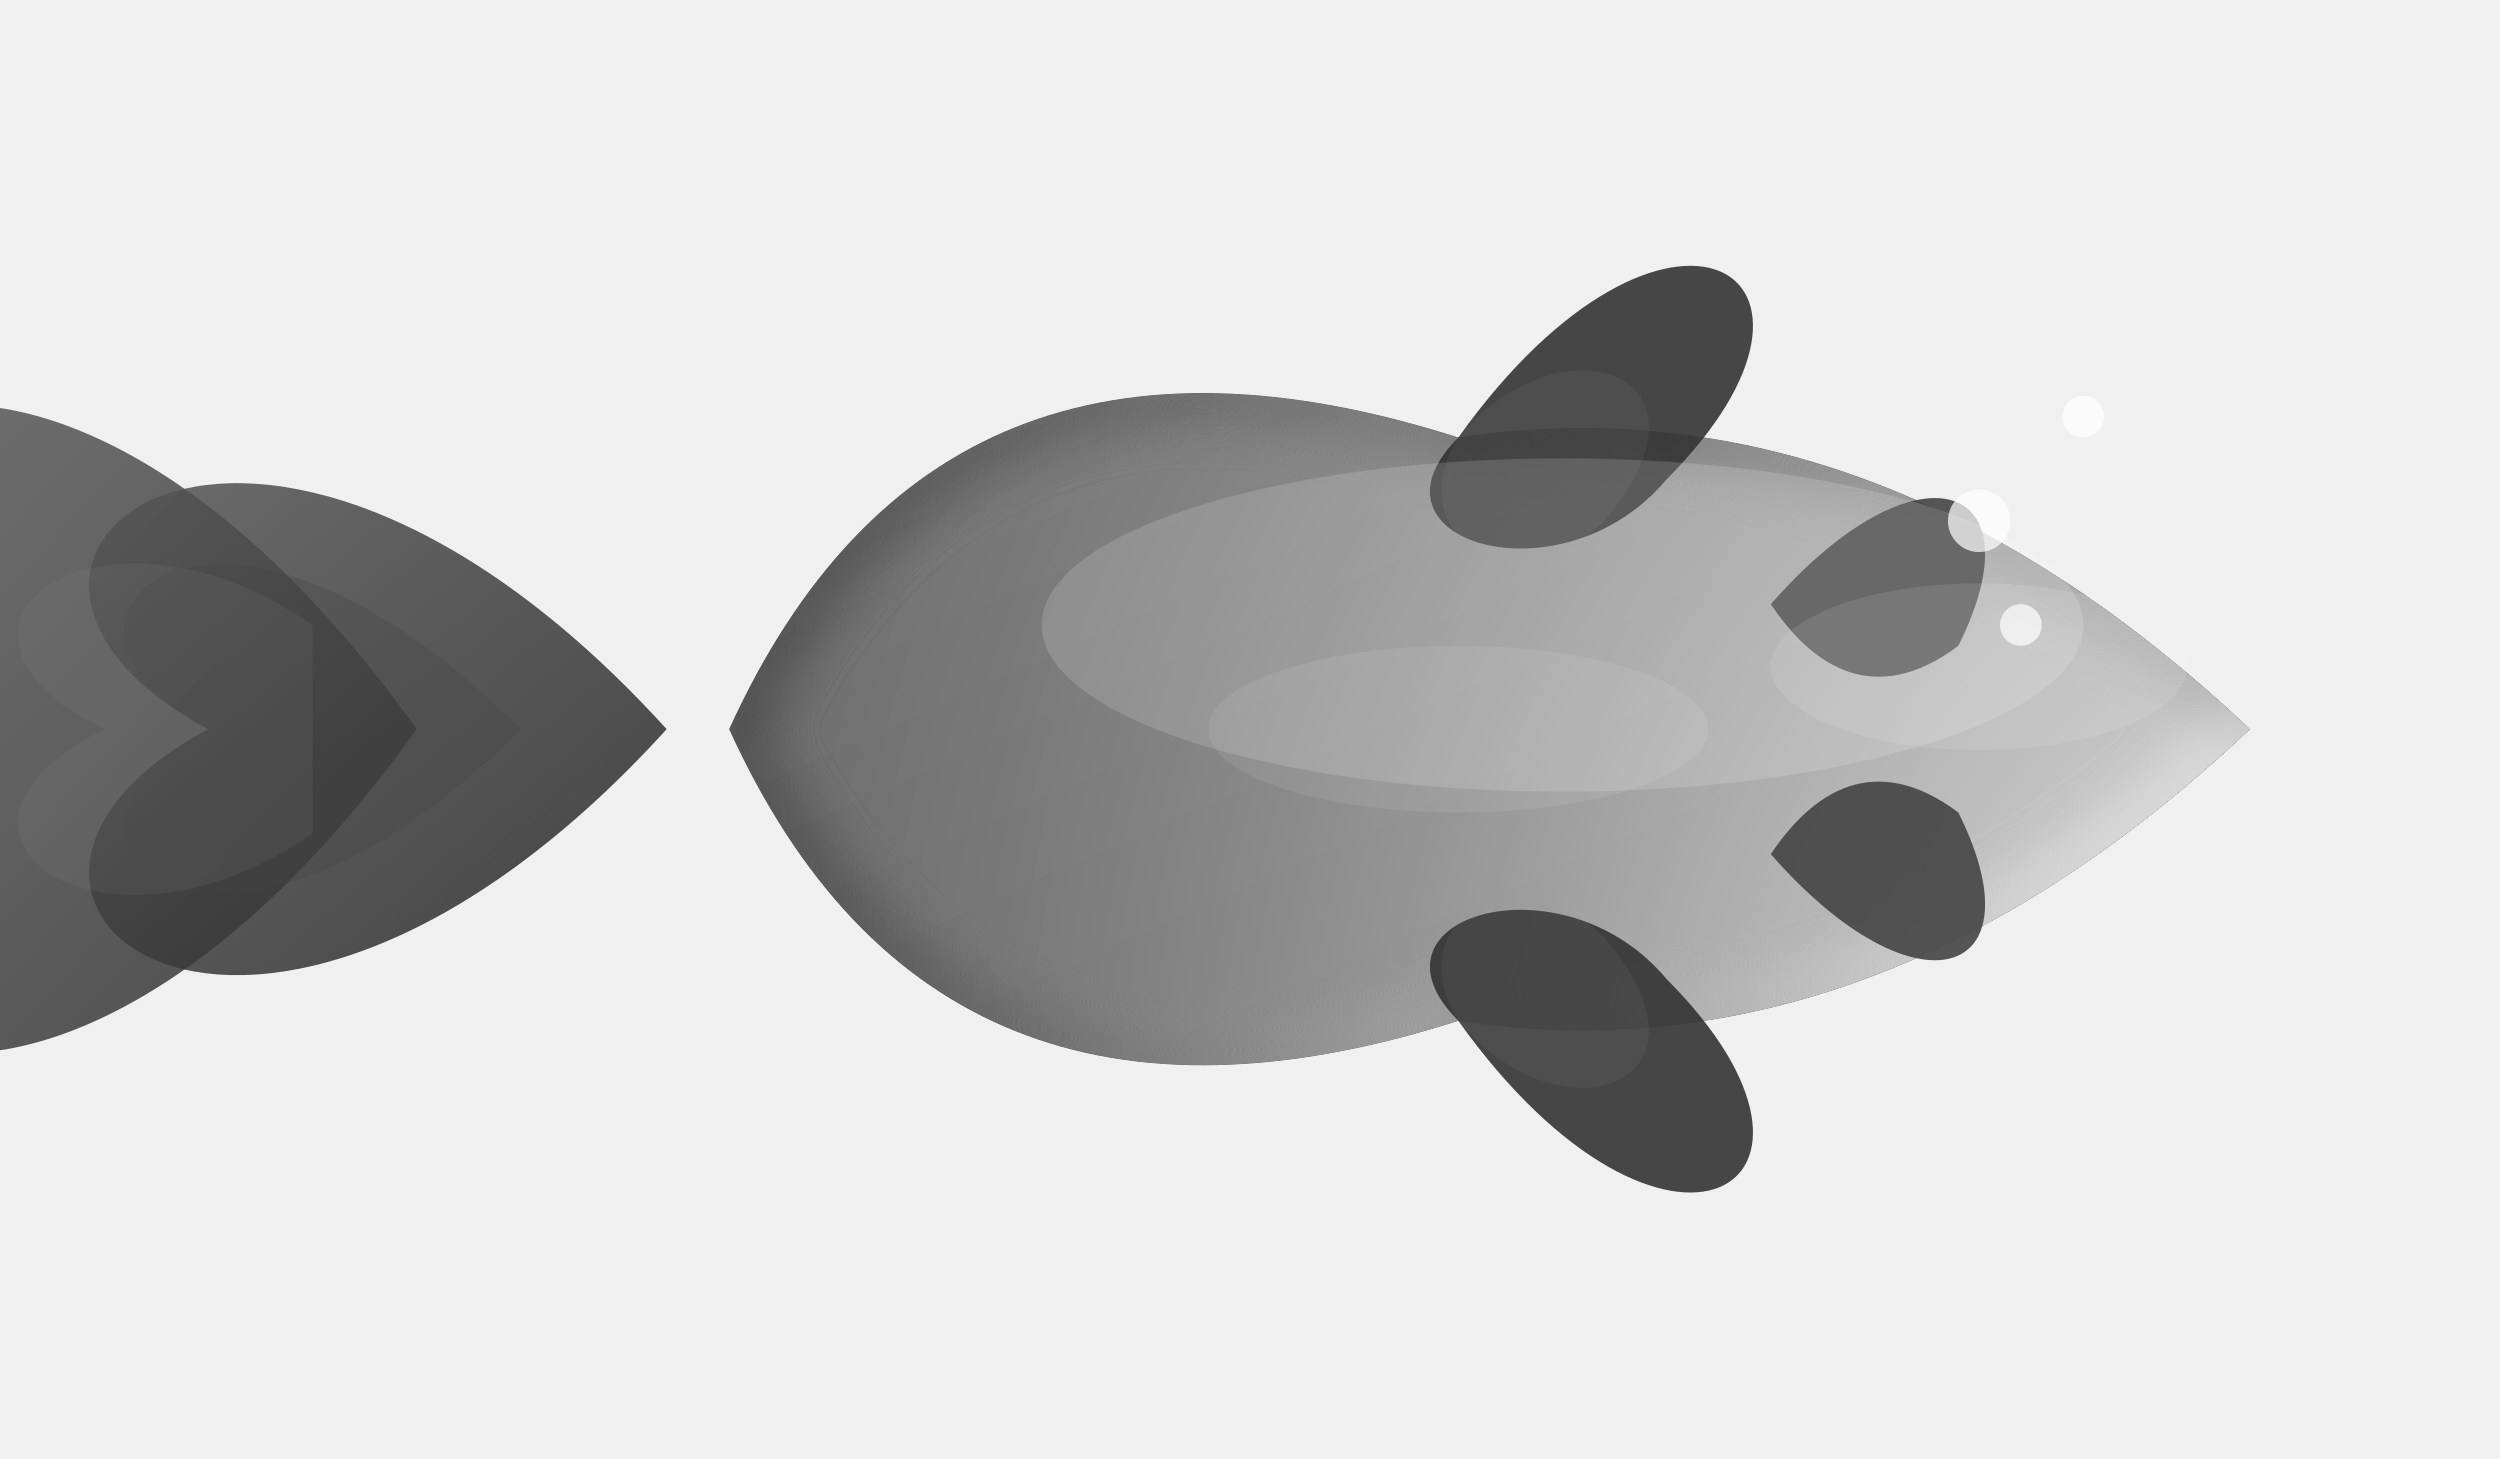
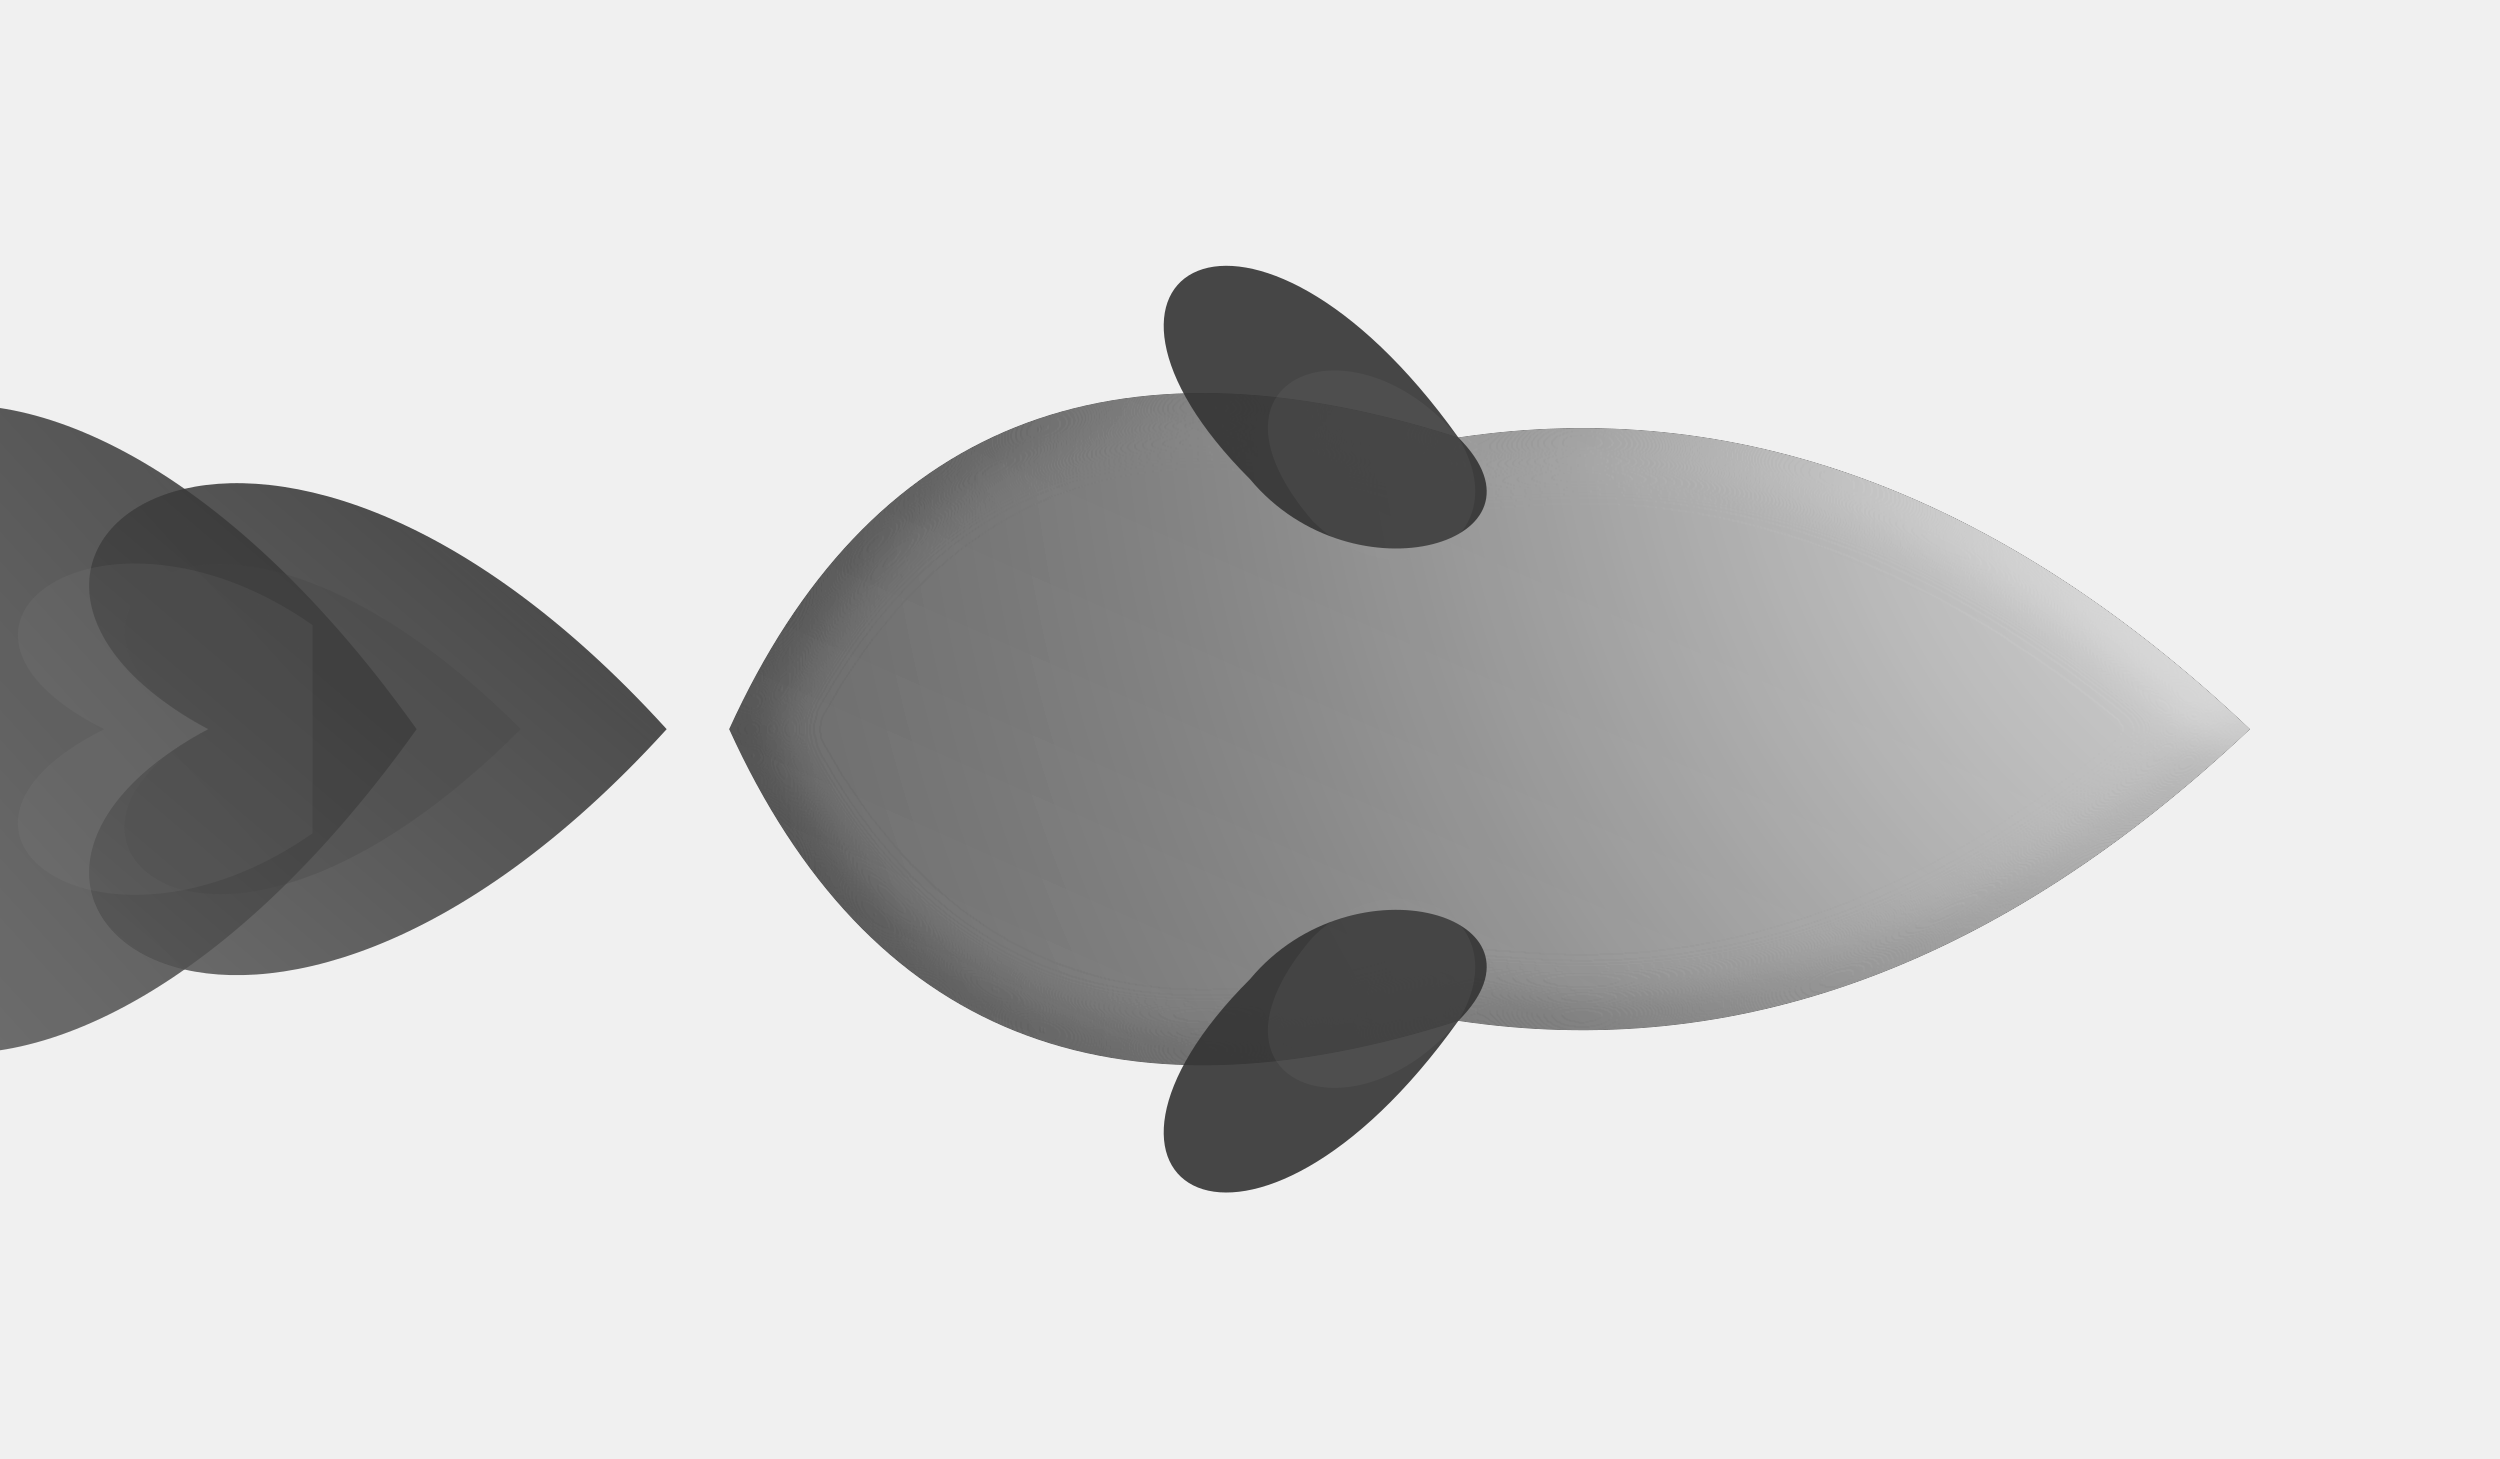
<svg xmlns="http://www.w3.org/2000/svg" width="120" height="70">
  <defs>
    <linearGradient id="bodyGradient" x1="0%" y1="0%" x2="100%" y2="100%">
      <stop offset="0%" style="stop-color:#444444;stop-opacity:1" />
      <stop offset="50%" style="stop-color:#222222;stop-opacity:1" />
      <stop offset="100%" style="stop-color:#000000;stop-opacity:1" />
    </linearGradient>
    <linearGradient id="tailGradient" x1="0%" y1="0%" x2="100%" y2="100%">
      <stop offset="0%" style="stop-color:#555555;stop-opacity:0.9" />
      <stop offset="70%" style="stop-color:#333333;stop-opacity:0.9" />
      <stop offset="100%" style="stop-color:#111111;stop-opacity:0.8" />
    </linearGradient>
    <filter id="glowFilter" x="-20%" y="-20%" width="140%" height="140%">
      <feGaussianBlur in="SourceAlpha" stdDeviation="1.5" result="blur" />
      <feOffset in="blur" dx="0" dy="0" result="offsetBlur" />
      <feSpecularLighting in="blur" surfaceScale="3" specularConstant="0.7" specularExponent="20" lighting-color="#ffffff" result="specOut">
        <fePointLight x="60" y="20" z="80" />
      </feSpecularLighting>
      <feComposite in="specOut" in2="SourceAlpha" operator="in" result="specOut" />
      <feComposite in="SourceGraphic" in2="specOut" operator="arithmetic" k1="0" k2="1" k3="1" k4="0" result="lit" />
    </filter>
    <pattern id="scalePattern" patternUnits="userSpaceOnUse" width="5" height="5" patternTransform="rotate(45)">
      <path d="M 0,0 C 2.5,0 5,2.5 5,5 C 5,2.5 2.5,0 0,0 z" fill="#333333" opacity="0.1" />
    </pattern>
  </defs>
-   <g transform="translate(60, 35)">
+   <g transform="translate(60, 35) scale(1, -1)">
    <path d="M -40,0 C -60,-28 -80,-12 -60,0 C -80,12 -60,28 -40,0 Z" fill="url(#tailGradient)" opacity="0.9" />
    <path d="M -28,0 C -48,-22 -65,-8 -50,0 C -65,8 -48,22 -28,0 Z" fill="url(#tailGradient)" opacity="0.95" />
    <path d="M -35,0 C -50,-15 -60,-5 -50,0 C -60,5 -50,15 -35,0 Z" fill="#444444" opacity="0.3" />
    <path d="M -45,-5 C -55,-12 -65,-5 -55,0 C -65,5 -55,12 -45,5 Z" fill="#999999" opacity="0.1" />
    <path d="M -25,0 Q -15,-22 10,-14 Q 30,-17 48,0 Q 30,17 10,14 Q -15,22 -25,0 Z" fill="url(#bodyGradient)" filter="url(#glowFilter)" />
    <path d="M -25,0 Q -15,-22 10,-14 Q 30,-17 48,0 Q 30,17 10,14 Q -15,22 -25,0 Z" fill="url(#scalePattern)" />
-     <path d="M 10,-14 C 20,-28 30,-22 20,-12 C 15,-6 5,-9 10,-14" fill="#333333" opacity="0.9" />
-     <path d="M 10,-14 C 15,-20 23,-17 17,-10 C 13,-6 7,-9 10,-14" fill="#999999" opacity="0.1" />
-     <path d="M 10,14 C 20,28 30,22 20,12 C 15,6 5,9 10,14" fill="#333333" opacity="0.9" />
-     <path d="M 10,14 C 15,20 23,17 17,10 C 13,6 7,9 10,14" fill="#999999" opacity="0.1" />
-     <path d="M 25,-6 C 32,-14 38,-12 34,-4 C 30,-1 27,-3 25,-6" fill="#444444" opacity="0.9" />
-     <path d="M 25,6 C 32,14 38,12 34,4 C 30,1 27,3 25,6" fill="#444444" opacity="0.9" />
-     <ellipse cx="15" cy="-5" rx="25" ry="8" fill="white" opacity="0.15" />
-     <ellipse cx="10" cy="0" rx="12" ry="4" fill="white" opacity="0.08" />
-     <ellipse cx="35" cy="-3" rx="10" ry="4" fill="white" opacity="0.1" />
+     <path d="M 10,-14 C 0,-28 -10,-22 0,-12 C 5,-6 15,-9 10,-14" fill="#333333" opacity="0.9" />
+     <path d="M 10,-14 C 5,-20 -3,-17 3,-10 C 7,-6 13,-9 10,-14" fill="#999999" opacity="0.1" />
+     <path d="M 10,14 C 0,28 -10,22 0,12 C 5,6 15,9 10,14" fill="#333333" opacity="0.9" />
+     <path d="M 10,14 C 5,20 -3,17 3,10 C 7,6 13,9 10,14" fill="#999999" opacity="0.1" />
  </g>
-   <circle cx="95" cy="25" r="1.5" fill="white" opacity="0.7" />
-   <circle cx="100" cy="20" r="1" fill="white" opacity="0.7" />
-   <circle cx="97" cy="30" r="1" fill="white" opacity="0.7" />
</svg>
